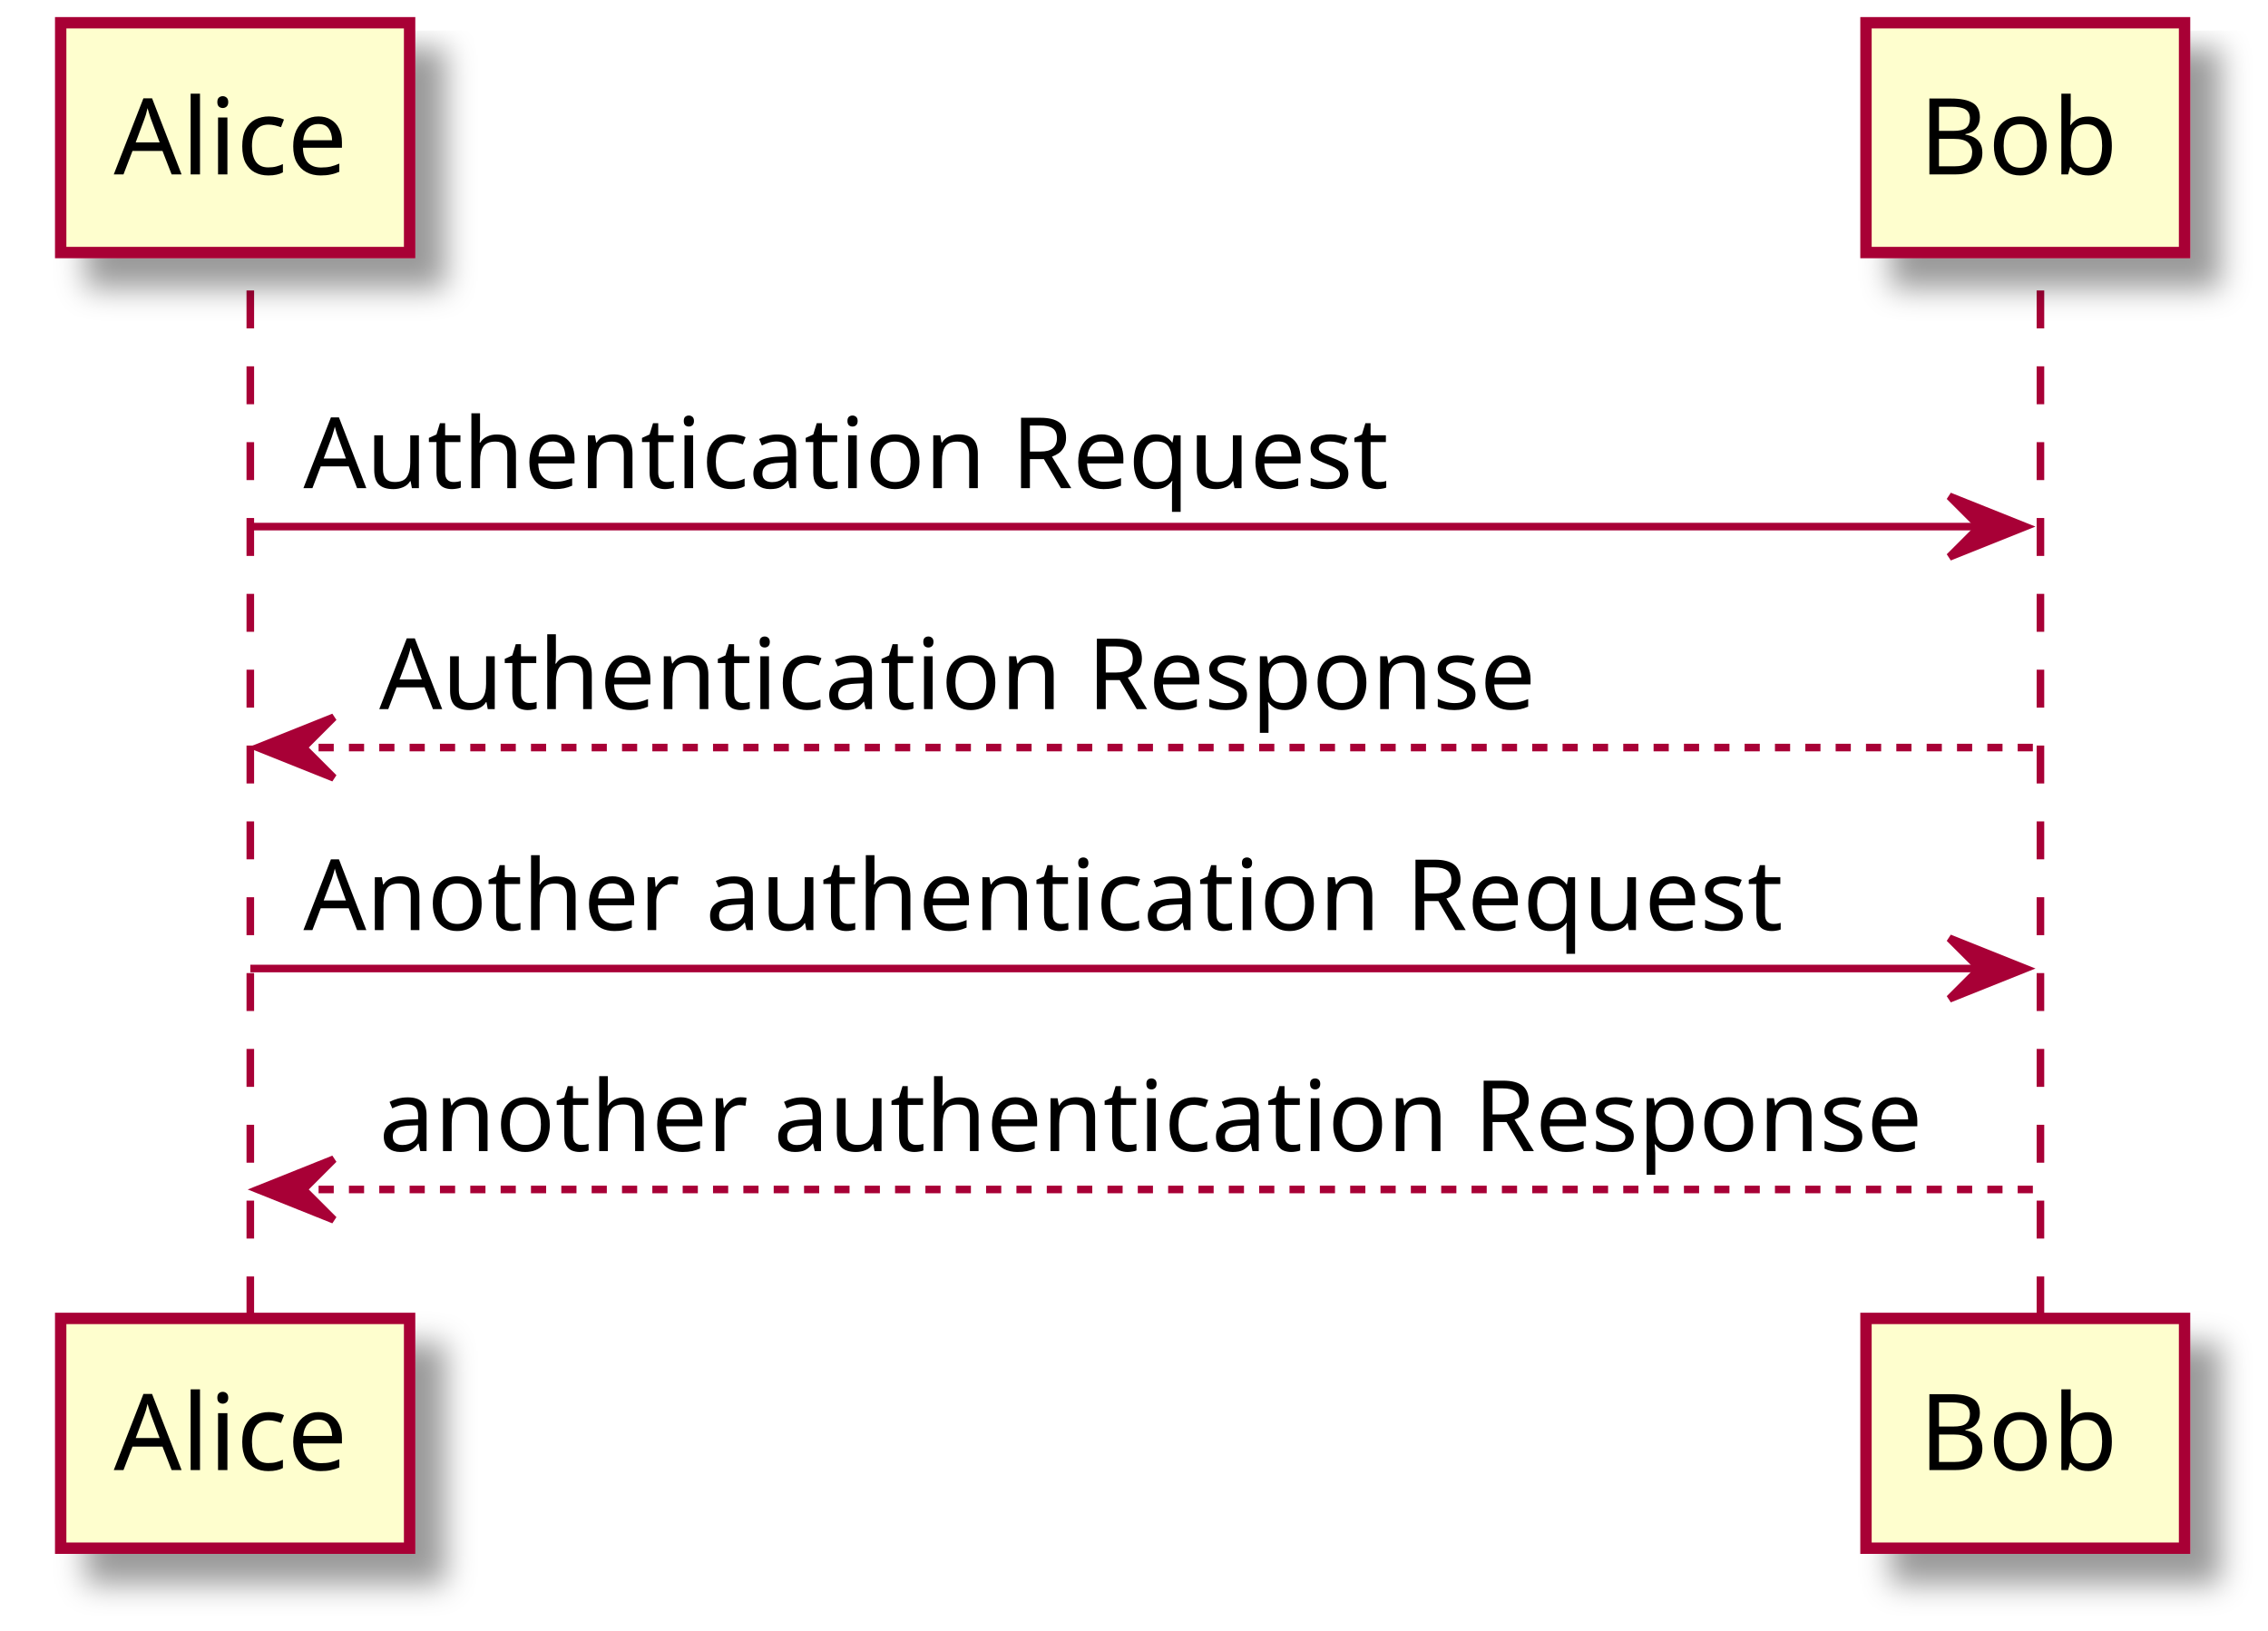
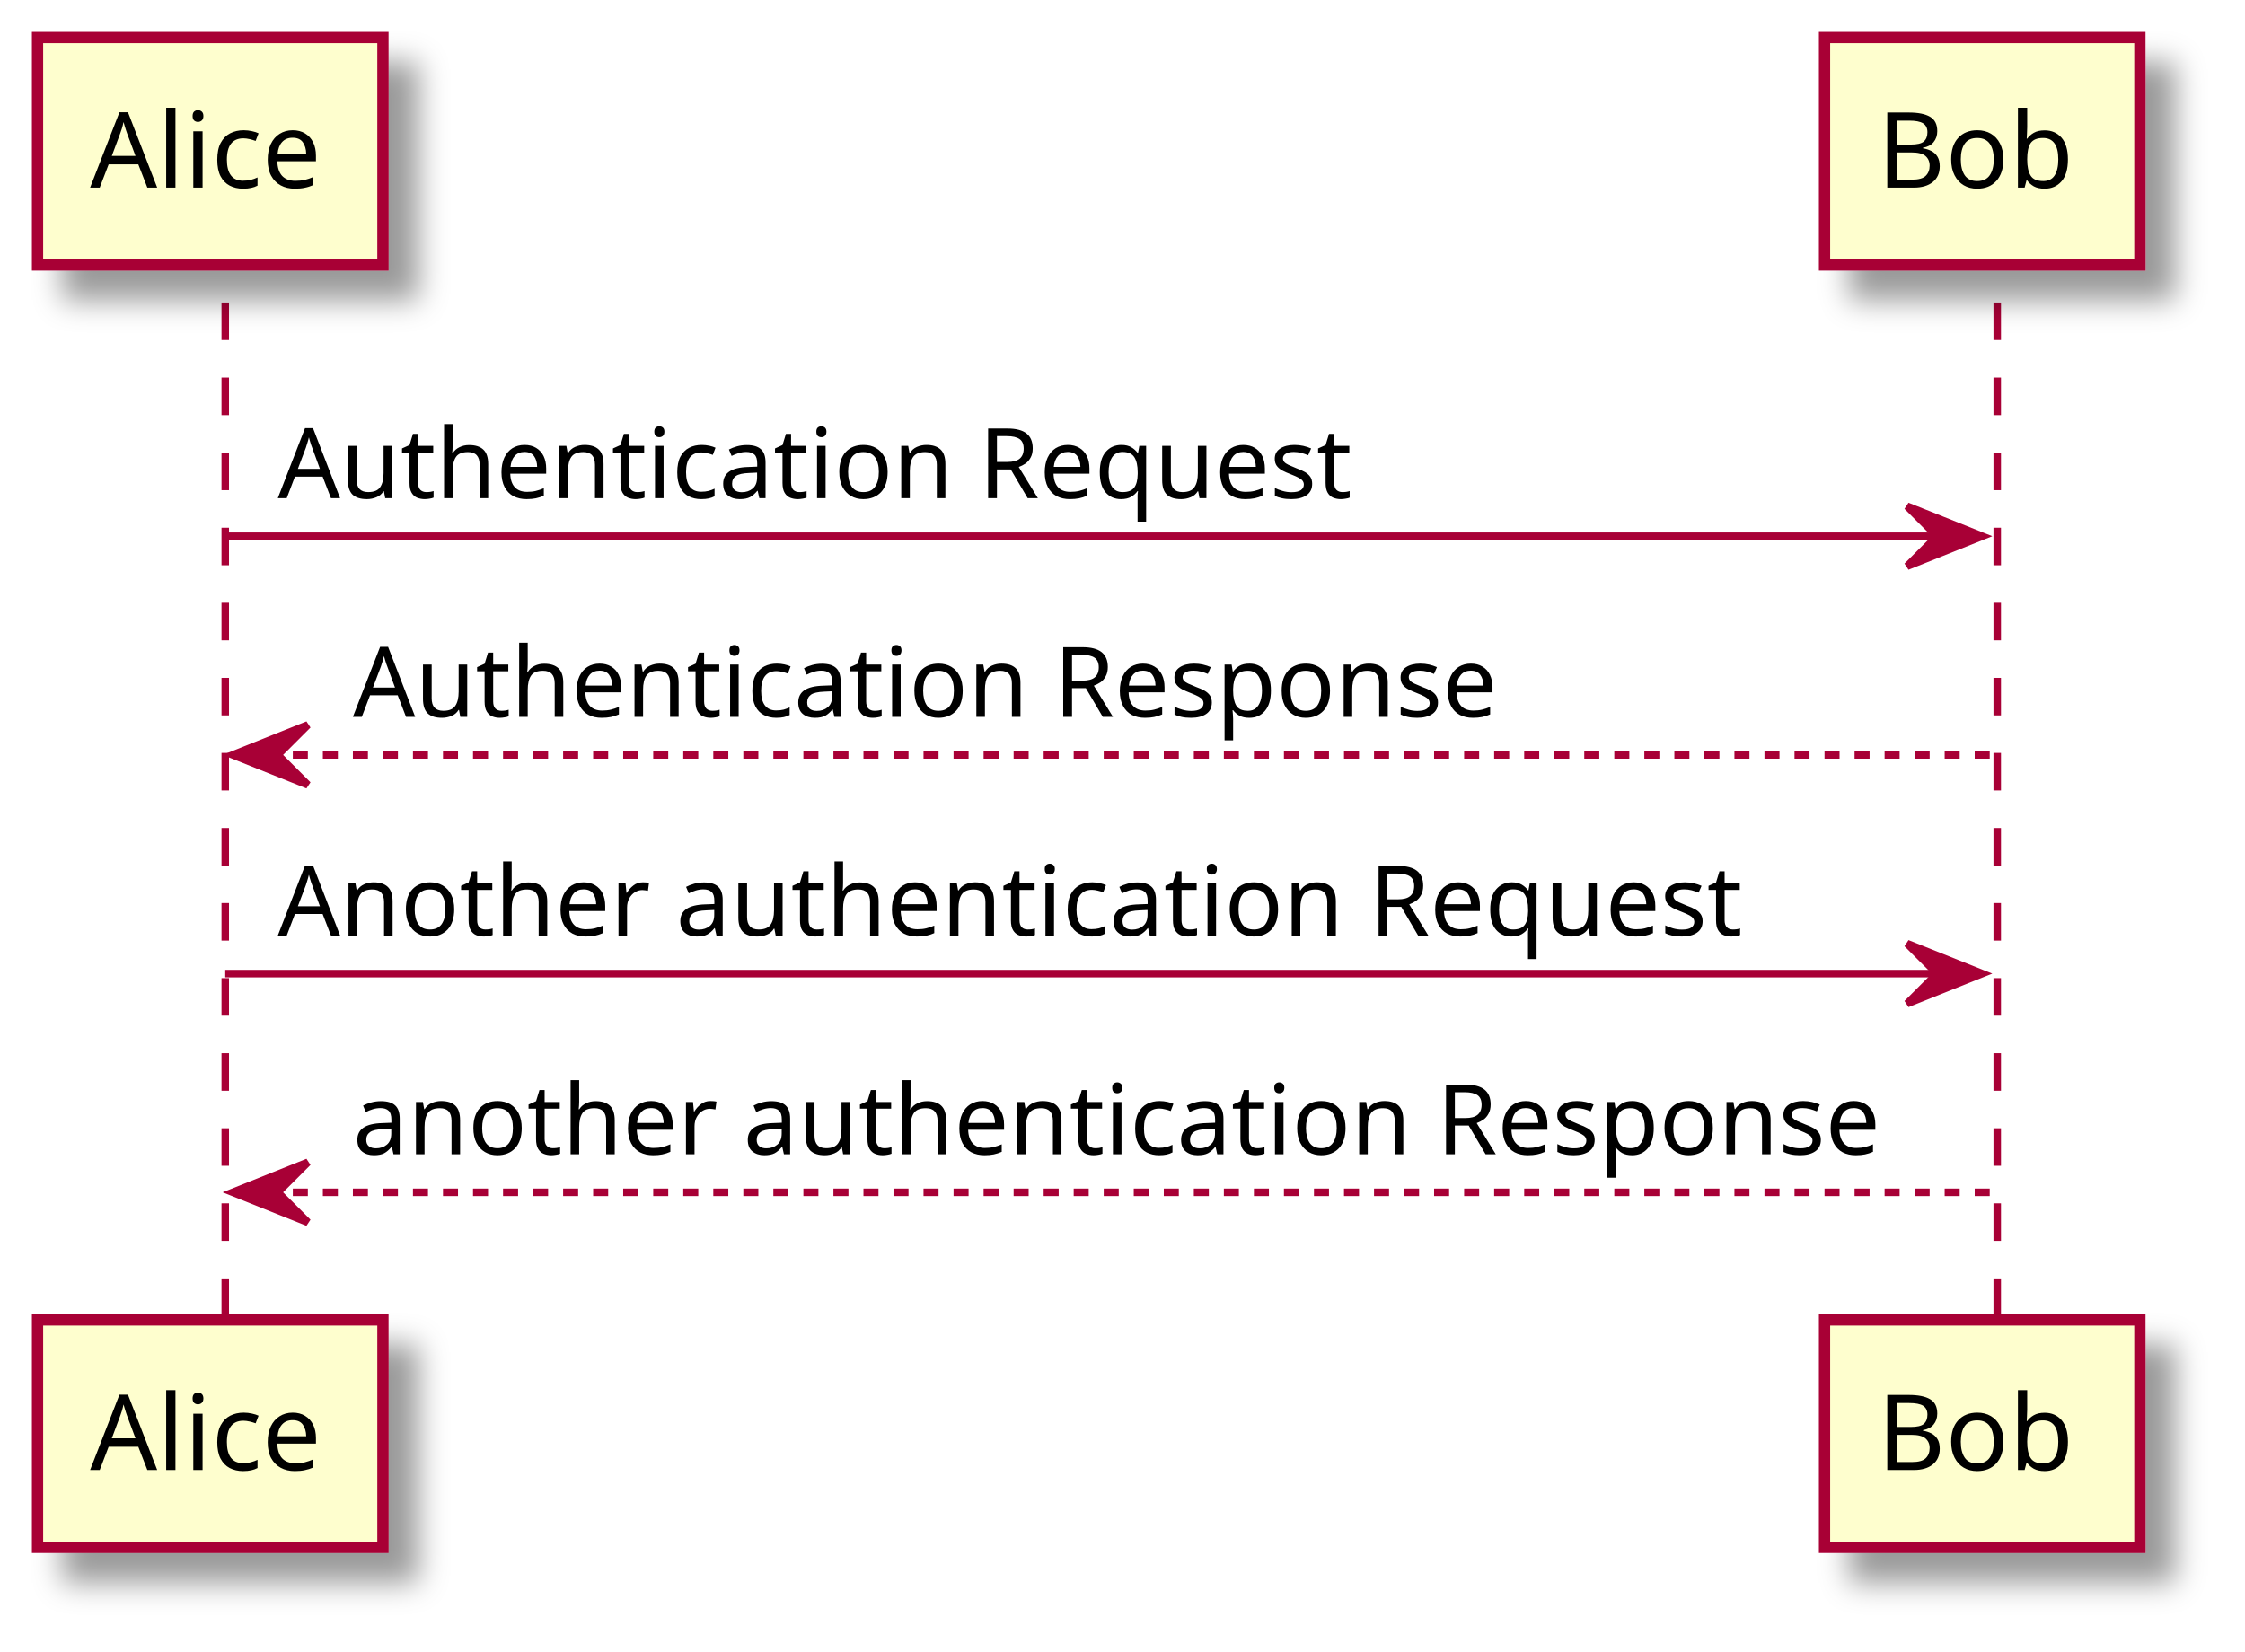
- <svg xmlns="http://www.w3.org/2000/svg" contentScriptType="application/ecmascript" contentStyleType="text/css" height="215px" preserveAspectRatio="none" style="width:299px;height:215px;" version="1.1" viewBox="0 0 299 215" width="299px" zoomAndPan="magnify">
+ <svg xmlns="http://www.w3.org/2000/svg" contentScriptType="application/ecmascript" contentStyleType="text/css" height="220px" preserveAspectRatio="none" style="width:299px;height:220px;background:#FFFFFF;" version="1.1" viewBox="0 0 299 220" width="299px" zoomAndPan="magnify">
  <defs>
    <filter height="300%" id="f34wop4kulr2l" width="300%" x="-1" y="-1">
      <feGaussianBlur result="blurOut" stdDeviation="2.0" />
      <feColorMatrix in="blurOut" result="blurOut2" type="matrix" values="0 0 0 0 0 0 0 0 0 0 0 0 0 0 0 0 0 0 .4 0" />
      <feOffset dx="4.0" dy="4.0" in="blurOut2" result="blurOut3" />
      <feBlend in="SourceGraphic" in2="blurOut3" mode="normal" />
    </filter>
  </defs>
  <g>
-     <line style="stroke: #A80036; stroke-width: 1.0; stroke-dasharray: 5.0,5.0;" x1="33" x2="33" y1="38.297" y2="174.828" />
-     <line style="stroke: #A80036; stroke-width: 1.0; stroke-dasharray: 5.0,5.0;" x1="269" x2="269" y1="38.297" y2="174.828" />
-     <rect fill="#FEFECE" filter="url(#f34wop4kulr2l)" height="30.297" style="stroke: #A80036; stroke-width: 1.5;" width="46" x="8" y="3" />
-     <text fill="#000000" font-family="sans-serif" font-size="14" lengthAdjust="spacingAndGlyphs" textLength="32" x="15" y="22.995">Alice</text>
-     <rect fill="#FEFECE" filter="url(#f34wop4kulr2l)" height="30.297" style="stroke: #A80036; stroke-width: 1.5;" width="46" x="8" y="173.828" />
-     <text fill="#000000" font-family="sans-serif" font-size="14" lengthAdjust="spacingAndGlyphs" textLength="32" x="15" y="193.823">Alice</text>
-     <rect fill="#FEFECE" filter="url(#f34wop4kulr2l)" height="30.297" style="stroke: #A80036; stroke-width: 1.5;" width="42" x="246" y="3" />
-     <text fill="#000000" font-family="sans-serif" font-size="14" lengthAdjust="spacingAndGlyphs" textLength="28" x="253" y="22.995">Bob</text>
-     <rect fill="#FEFECE" filter="url(#f34wop4kulr2l)" height="30.297" style="stroke: #A80036; stroke-width: 1.5;" width="42" x="246" y="173.828" />
-     <text fill="#000000" font-family="sans-serif" font-size="14" lengthAdjust="spacingAndGlyphs" textLength="28" x="253" y="193.823">Bob</text>
-     <polygon fill="#A80036" points="257,65.43,267,69.43,257,73.43,261,69.43" style="stroke: #A80036; stroke-width: 1.0;" />
-     <line style="stroke: #A80036; stroke-width: 1.0;" x1="33" x2="263" y1="69.43" y2="69.43" />
-     <text fill="#000000" font-family="sans-serif" font-size="13" lengthAdjust="spacingAndGlyphs" textLength="149" x="40" y="64.364">Authentication Request</text>
-     <polygon fill="#A80036" points="44,94.562,34,98.562,44,102.562,40,98.562" style="stroke: #A80036; stroke-width: 1.0;" />
-     <line style="stroke: #A80036; stroke-width: 1.0; stroke-dasharray: 2.0,2.0;" x1="38" x2="268" y1="98.562" y2="98.562" />
-     <text fill="#000000" font-family="sans-serif" font-size="13" lengthAdjust="spacingAndGlyphs" textLength="159" x="50" y="93.497">Authentication Response</text>
-     <polygon fill="#A80036" points="257,123.695,267,127.695,257,131.695,261,127.695" style="stroke: #A80036; stroke-width: 1.0;" />
-     <line style="stroke: #A80036; stroke-width: 1.0;" x1="33" x2="263" y1="127.695" y2="127.695" />
-     <text fill="#000000" font-family="sans-serif" font-size="13" lengthAdjust="spacingAndGlyphs" textLength="203" x="40" y="122.629">Another authentication Request</text>
-     <polygon fill="#A80036" points="44,152.828,34,156.828,44,160.828,40,156.828" style="stroke: #A80036; stroke-width: 1.0;" />
-     <line style="stroke: #A80036; stroke-width: 1.0; stroke-dasharray: 2.0,2.0;" x1="38" x2="268" y1="156.828" y2="156.828" />
-     <text fill="#000000" font-family="sans-serif" font-size="13" lengthAdjust="spacingAndGlyphs" textLength="212" x="50" y="151.762">another authentication Response</text>
+     <line style="stroke:#A80036;stroke-width:1.0;stroke-dasharray:5.0,5.0;" x1="30" x2="30" y1="40.297" y2="176.828" />
+     <line style="stroke:#A80036;stroke-width:1.0;stroke-dasharray:5.0,5.0;" x1="266" x2="266" y1="40.297" y2="176.828" />
+     <rect fill="#FEFECE" filter="url(#f34wop4kulr2l)" height="30.297" style="stroke:#A80036;stroke-width:1.5;" width="46" x="5" y="5" />
+     <text fill="#000000" font-family="sans-serif" font-size="14" lengthAdjust="spacing" textLength="32" x="12" y="24.995">Alice</text>
+     <rect fill="#FEFECE" filter="url(#f34wop4kulr2l)" height="30.297" style="stroke:#A80036;stroke-width:1.5;" width="46" x="5" y="175.828" />
+     <text fill="#000000" font-family="sans-serif" font-size="14" lengthAdjust="spacing" textLength="32" x="12" y="195.823">Alice</text>
+     <rect fill="#FEFECE" filter="url(#f34wop4kulr2l)" height="30.297" style="stroke:#A80036;stroke-width:1.5;" width="42" x="243" y="5" />
+     <text fill="#000000" font-family="sans-serif" font-size="14" lengthAdjust="spacing" textLength="28" x="250" y="24.995">Bob</text>
+     <rect fill="#FEFECE" filter="url(#f34wop4kulr2l)" height="30.297" style="stroke:#A80036;stroke-width:1.5;" width="42" x="243" y="175.828" />
+     <text fill="#000000" font-family="sans-serif" font-size="14" lengthAdjust="spacing" textLength="28" x="250" y="195.823">Bob</text>
+     <polygon fill="#A80036" points="254,67.43,264,71.43,254,75.43,258,71.43" style="stroke:#A80036;stroke-width:1.0;" />
+     <line style="stroke:#A80036;stroke-width:1.0;" x1="30" x2="260" y1="71.43" y2="71.43" />
+     <text fill="#000000" font-family="sans-serif" font-size="13" lengthAdjust="spacing" textLength="149" x="37" y="66.364">Authentication Request</text>
+     <polygon fill="#A80036" points="41,96.562,31,100.562,41,104.562,37,100.562" style="stroke:#A80036;stroke-width:1.0;" />
+     <line style="stroke:#A80036;stroke-width:1.0;stroke-dasharray:2.0,2.0;" x1="35" x2="265" y1="100.562" y2="100.562" />
+     <text fill="#000000" font-family="sans-serif" font-size="13" lengthAdjust="spacing" textLength="159" x="47" y="95.497">Authentication Response</text>
+     <polygon fill="#A80036" points="254,125.695,264,129.695,254,133.695,258,129.695" style="stroke:#A80036;stroke-width:1.0;" />
+     <line style="stroke:#A80036;stroke-width:1.0;" x1="30" x2="260" y1="129.695" y2="129.695" />
+     <text fill="#000000" font-family="sans-serif" font-size="13" lengthAdjust="spacing" textLength="203" x="37" y="124.629">Another authentication Request</text>
+     <polygon fill="#A80036" points="41,154.828,31,158.828,41,162.828,37,158.828" style="stroke:#A80036;stroke-width:1.0;" />
+     <line style="stroke:#A80036;stroke-width:1.0;stroke-dasharray:2.0,2.0;" x1="35" x2="265" y1="158.828" y2="158.828" />
+     <text fill="#000000" font-family="sans-serif" font-size="13" lengthAdjust="spacing" textLength="212" x="47" y="153.762">another authentication Response</text>
  </g>
</svg>
